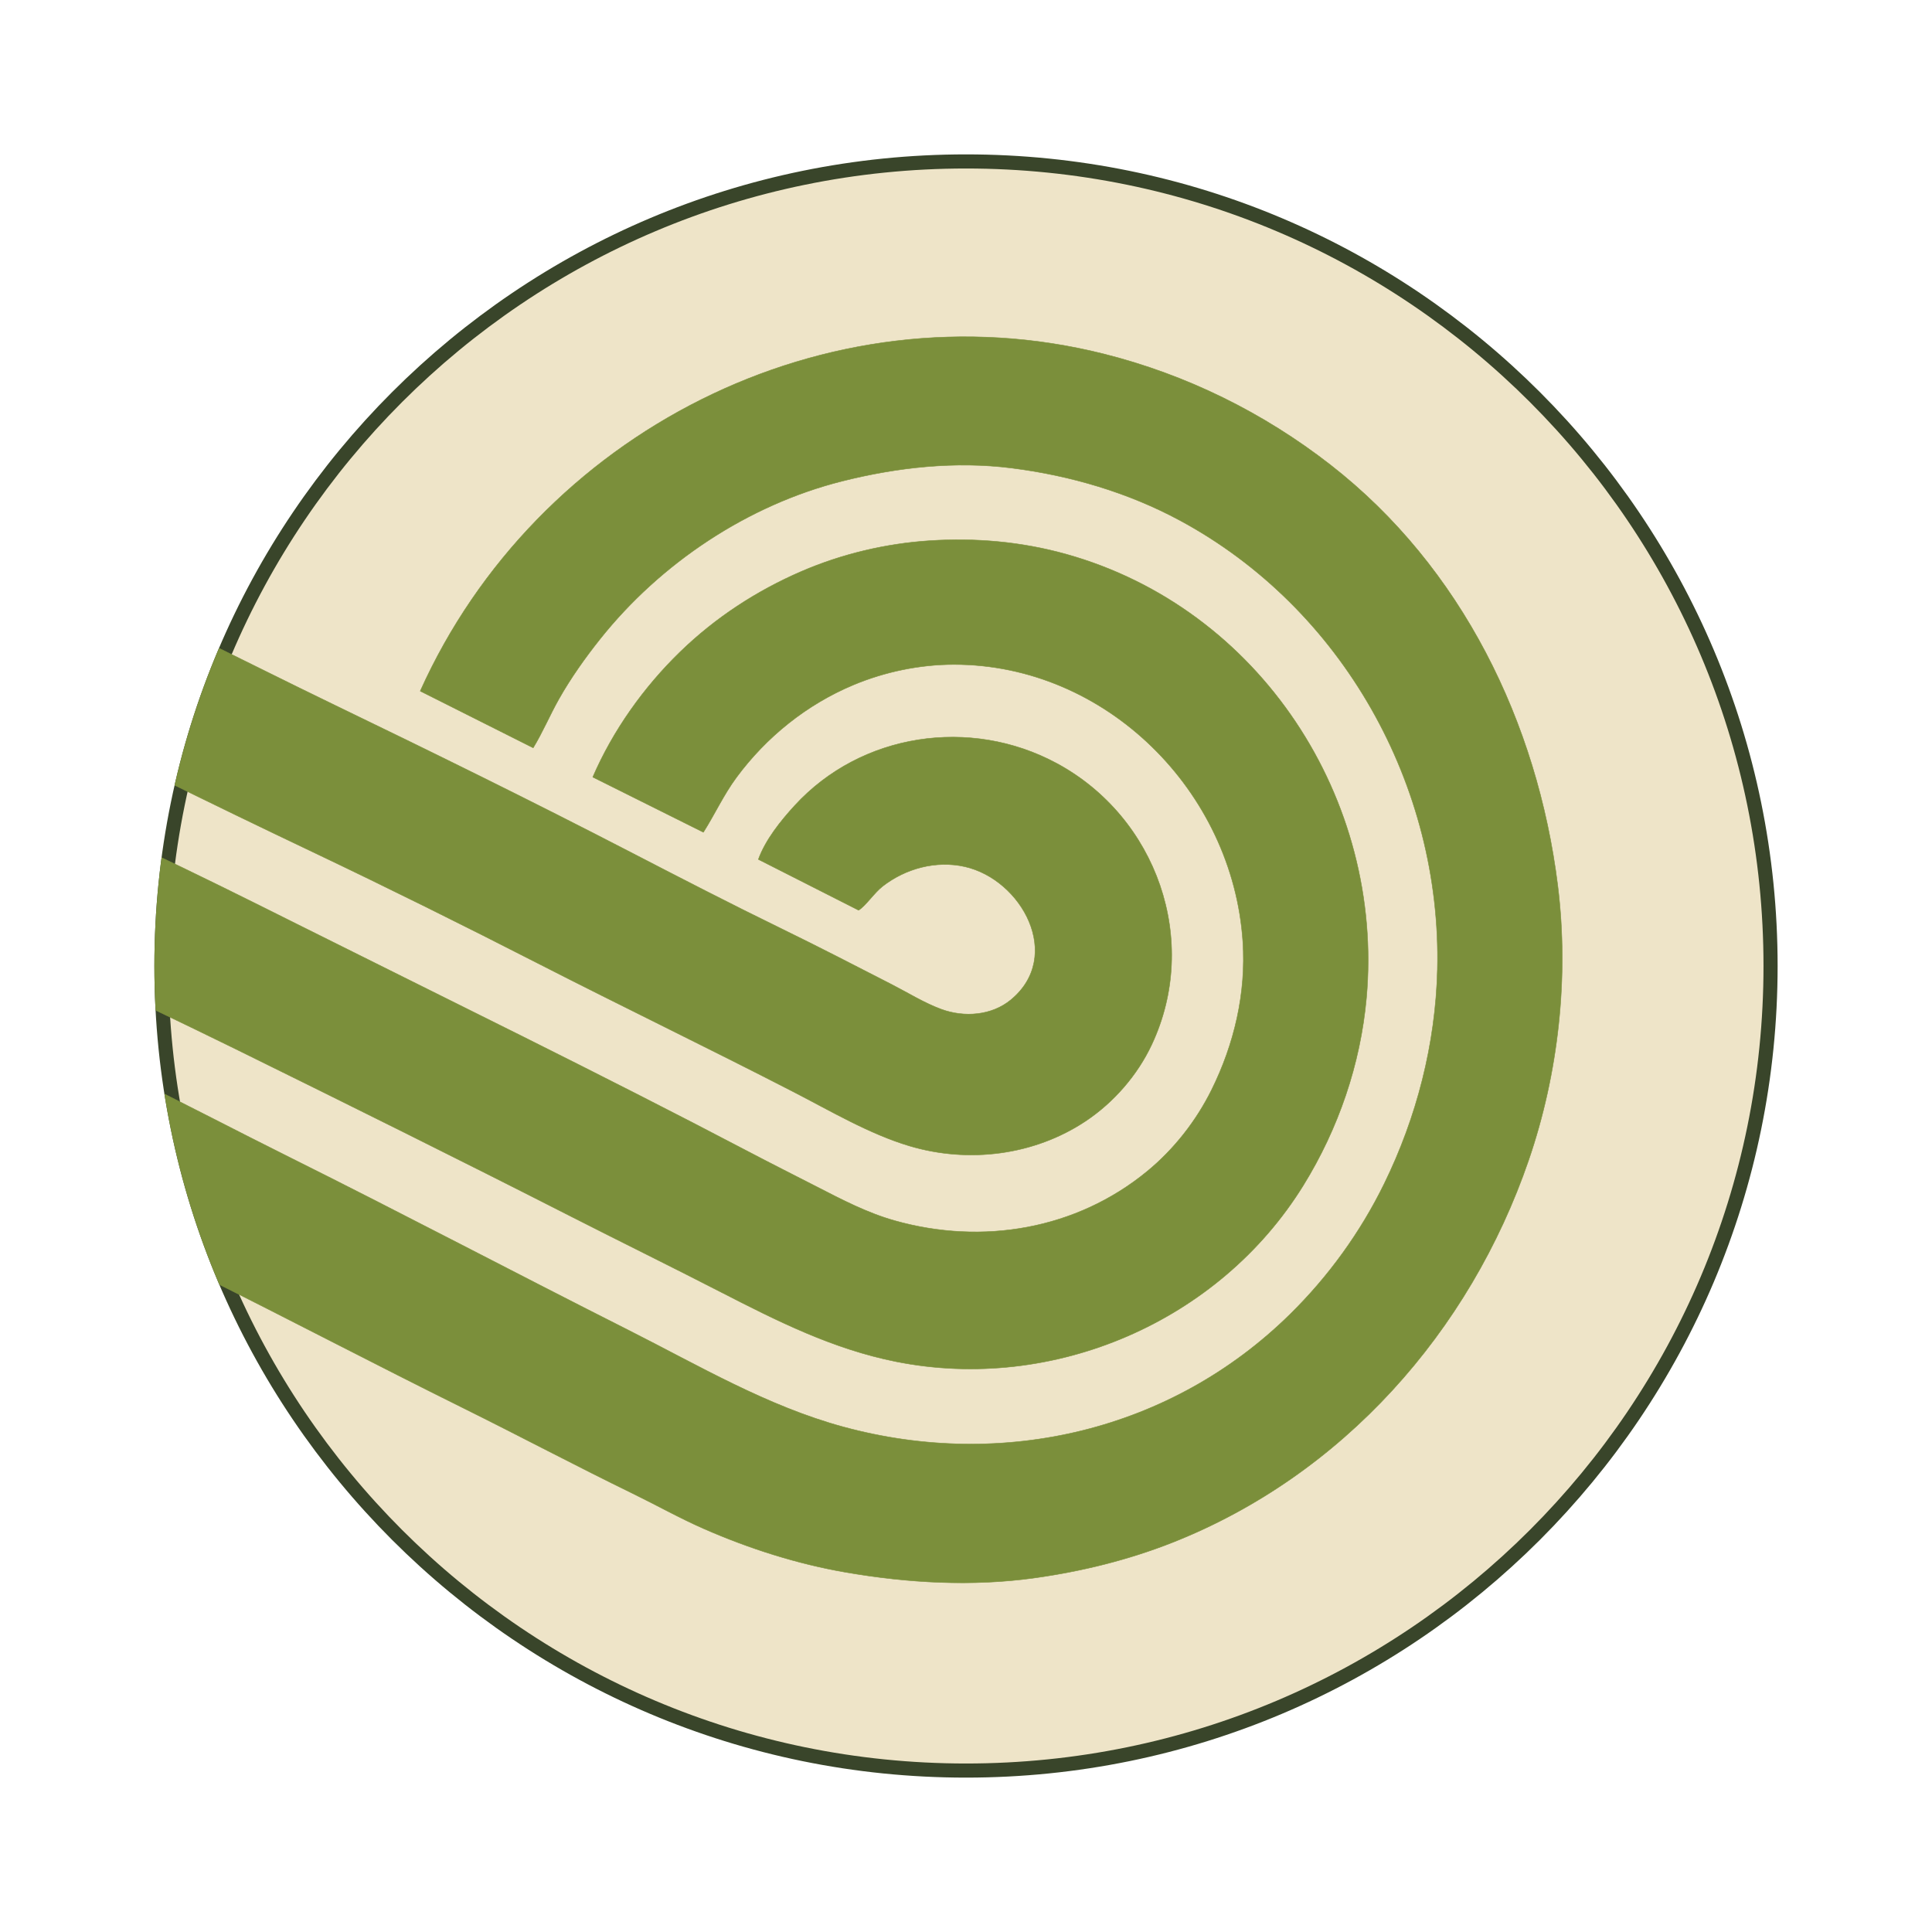
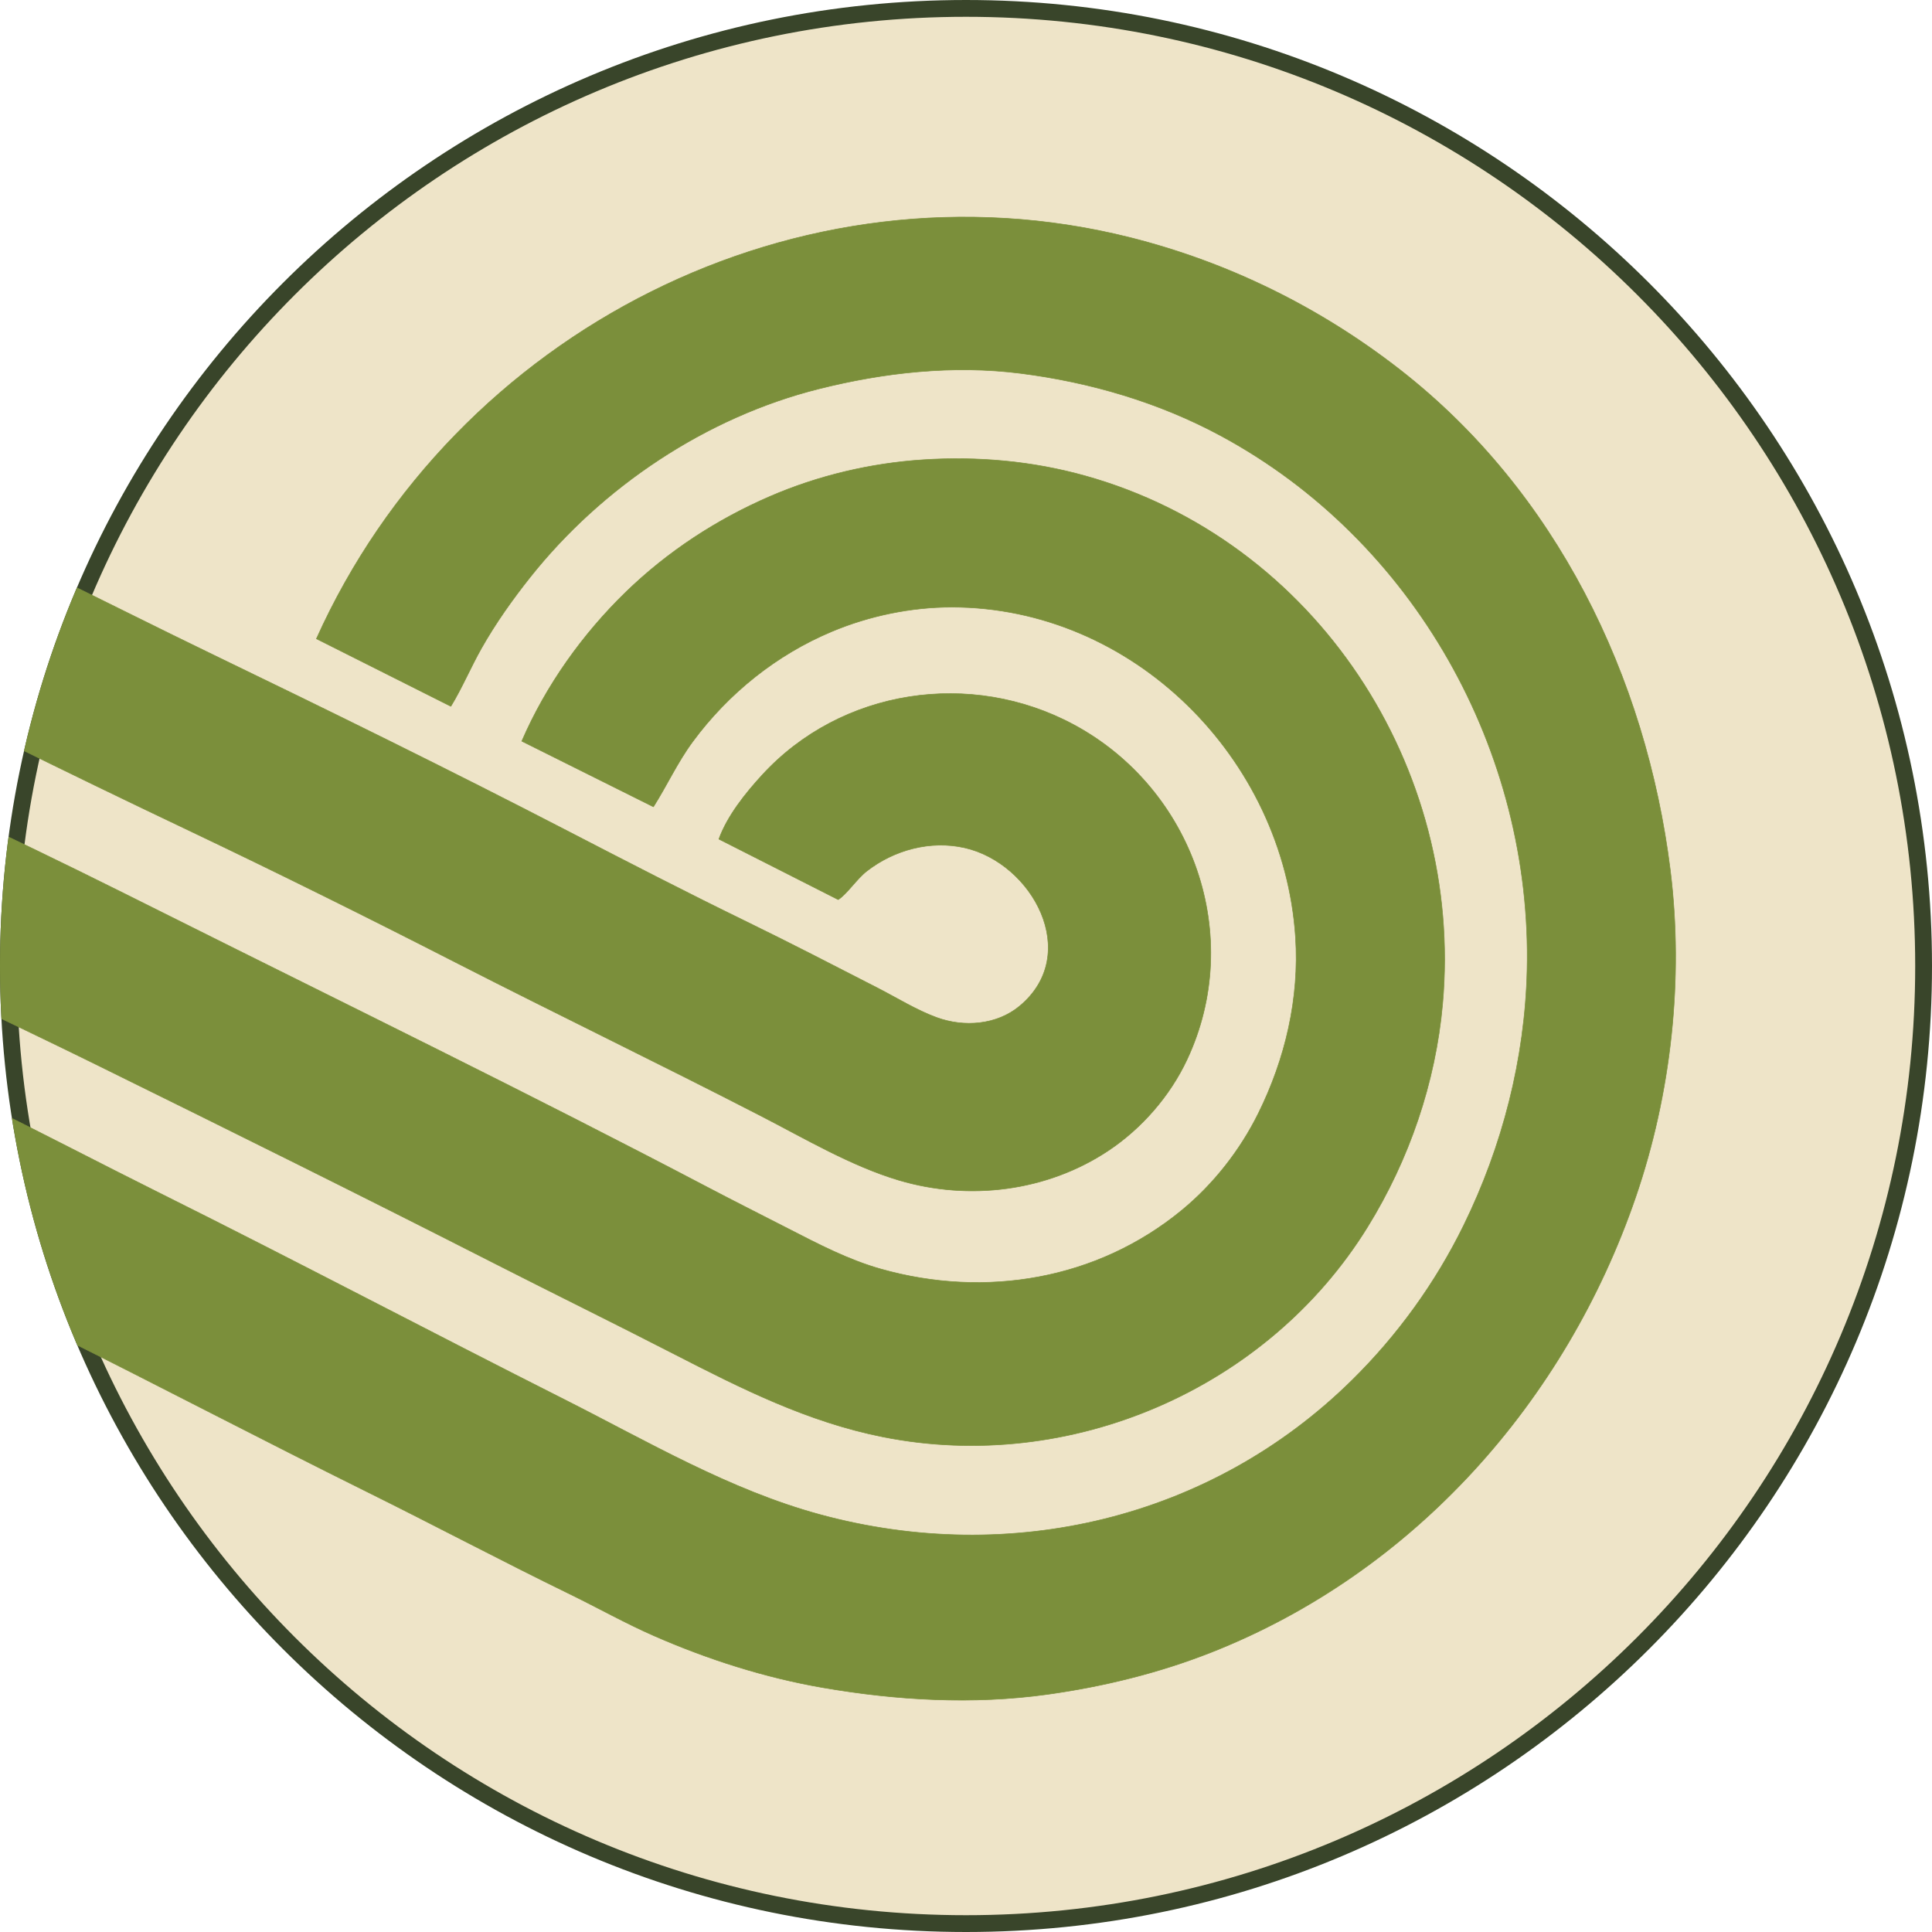
- <svg xmlns="http://www.w3.org/2000/svg" viewBox="0 0 1095 1095" width="1095" height="1095">
+ <svg xmlns="http://www.w3.org/2000/svg" viewBox="87.5 87.5 920 920" width="920" height="920">
  <defs>
    <clipPath id="badge">
      <circle cx="547.5" cy="547.5" r="460" />
    </clipPath>
  </defs>
  <circle cx="547.5" cy="547.5" r="456" fill="#EEE4C8" stroke="#39452A" stroke-width="8" />
  <path display="none" d="M547.5 67.5A480 480 0 1 1 547.5 1027.5A480 480 0 1 1 547.5 67.5ZM95.5 591.98C95.43 598.28 96.94 604.33 97.74 610.54C99.92 627.44 103.09 643.94 106.76 660.58C108.13 666.79 109.86 672.88 111.5 679.01C112.1 681.27 112.45 684.84 113.73 686.77C115.44 689.35 124.35 692.46 127.41 694.08C140.14 700.79 153.16 707.05 166.04 713.48C212.42 736.62 258.34 760.68 304.79 783.69C335.26 798.78 365.3 814.73 395.87 829.62C408.62 835.84 420.99 842.81 434 848.5C458.08 859.03 483.72 867.21 509.63 871.68C542.78 877.4 577.01 879.37 610.46 874.72C635.61 871.22 660.63 865.09 684.28 855.75C775.18 819.83 843.29 743.05 874.76 651.32C890.7 604.84 896.39 553.23 890.31 504.44C879.44 417.41 838.97 334.26 768.85 279.61C732.89 251.59 691.68 231.29 647.43 220.2C499.05 183.02 344.27 262.32 282.1 400.5C302.24 410.62 322.37 420.73 342.5 430.85C347.59 422.48 351.43 413.29 356.26 404.74C362.57 393.57 370.23 382.77 378.22 372.73C410.52 332.14 457.18 300.98 507.64 288.27C537.11 280.85 568.15 277.41 598.46 281.27C629.71 285.25 660.47 294.26 688.27 309.24C775.22 356.08 828.38 451.08 825.97 549.5C825 589.19 814.94 628.41 797.49 664.01C784.83 689.86 767.71 713.52 747.2 733.7C683.92 795.98 593.87 817.13 508.52 793.99C467.64 782.91 430.9 761.12 393.34 742.17C332.71 711.58 272.65 679.89 211.86 649.61C184.76 636.11 157.94 622.05 130.76 608.72C122.08 604.46 103.88 593.51 95.5 591.98ZM94.35 548.5C123.89 563.36 153.87 577.34 183.53 591.95C243.28 621.38 302.97 650.96 362.32 681.2C389.07 694.82 416.02 708.05 442.71 721.77C473.09 737.37 502.72 752.29 536.5 759.03C620.57 775.79 709.21 737.72 754.3 664.77C773.01 634.51 784.85 599.95 788.03 564.5C797.54 458.31 730.99 356.17 627.34 327.27C603.63 320.66 579.04 318.48 554.5 320.09C531.05 321.63 507.6 327.16 486 336.48C461.94 346.87 439.88 361.28 421.06 379.55C401.61 398.44 385.14 421.56 374.36 446.5C394.07 456.33 413.79 466.16 433.5 475.99C439.63 466.31 444.3 455.99 451.17 446.69C467.19 425 488.78 407.65 513.69 397.22C530.51 390.17 549.25 386.28 567.5 386.28C649.05 386.3 716.63 454.2 721.94 534.5C723.76 561.96 717.36 589.22 705.23 613.72C697.02 630.31 685.1 645.52 670.78 657.29C632.82 688.47 582.66 696.89 535.74 683.65C521 679.49 507.56 672.43 494.02 665.49C481.89 659.27 469.72 653.15 457.66 646.82C377.67 604.83 296.43 565.24 215.65 524.84C188.92 511.48 162.14 498.12 135.07 485.44C128.28 482.26 121.51 478.99 114.77 475.7C110.31 473.51 105.65 470.34 100.77 469.5C99.43 473.26 99.22 477.37 98.64 481.35C96.99 492.75 95.81 504.03 94.76 515.5C93.85 525.34 91.92 539.07 94.35 548.5ZM132.5 357.36C125.64 369.87 122.04 384.76 117.67 398.26C114.36 408.47 110.06 419.83 109.04 430.5C118.94 436.8 130.8 440.95 141.34 446.17C169.06 459.88 196.92 473.35 224.84 486.63C265.03 505.76 305 525.6 344.62 545.87C390.15 569.16 436.22 591.38 481.69 614.8C501.49 624.99 522.36 637.36 543.69 643.72C575.26 653.12 610.35 648.78 637.9 630.42C652.86 620.45 665.52 605.91 673.17 589.64C699.26 534.19 675.96 467.98 622.37 439.12C576.2 414.25 517.84 422.93 482.27 461.77C474.81 469.91 466.69 480.03 462.9 490.5C480.77 499.56 498.63 508.62 516.5 517.68C520.37 515.26 524.84 508.38 529.34 504.88C541.62 495.32 557.91 490.93 573.23 494.37C603.78 501.24 626.1 542.16 598 565.51C587.7 574.06 572.99 575.12 560.77 570.65C551.61 567.29 542.85 561.81 534.17 557.36C514.74 547.41 495.32 537.34 475.69 527.78C448.51 514.54 421.58 500.65 394.72 486.75C341.99 459.46 288.58 433.23 235.12 407.4C211.58 396.02 188.21 384.25 164.7 372.78C154.09 367.6 143.54 361.56 132.5 357.36Z" fill="#fefefe" fill-rule="evenodd" stroke="#fefefe" stroke-width="0.25" stroke-linejoin="round" />
  <g clip-path="url(#badge)">
    <path transform="translate(-60.85 -32.85) scale(1.06)" d="M95.5 591.98C103.88 593.51 122.08 604.46 130.76 608.72C157.94 622.05 184.76 636.11 211.86 649.61C272.65 679.89 332.71 711.58 393.34 742.17C430.9 761.12 467.64 782.91 508.52 793.99C593.87 817.13 683.92 795.98 747.2 733.7C767.71 713.52 784.83 689.86 797.49 664.01C814.94 628.41 825 589.19 825.97 549.5C828.38 451.08 775.22 356.08 688.27 309.24C660.47 294.26 629.71 285.25 598.46 281.27C568.15 277.41 537.11 280.85 507.64 288.27C457.18 300.98 410.52 332.14 378.22 372.73C370.23 382.77 362.57 393.57 356.26 404.74C351.43 413.29 347.59 422.48 342.5 430.85C322.37 420.73 302.24 410.62 282.1 400.5C344.27 262.32 499.05 183.02 647.43 220.2C691.68 231.29 732.89 251.59 768.85 279.61C838.97 334.26 879.44 417.41 890.31 504.44C896.39 553.23 890.7 604.84 874.76 651.32C843.29 743.05 775.18 819.83 684.28 855.75C660.63 865.09 635.61 871.22 610.46 874.72C577.01 879.37 542.78 877.4 509.63 871.68C483.72 867.21 458.08 859.03 434 848.5C420.99 842.81 408.62 835.84 395.87 829.62C365.3 814.73 335.26 798.78 304.79 783.69C258.34 760.68 212.42 736.62 166.04 713.48C153.16 707.05 140.14 700.79 127.41 694.08C124.35 692.46 115.44 689.35 113.73 686.77C112.45 684.84 112.1 681.27 111.5 679.01C109.86 672.88 108.13 666.79 106.76 660.58C103.09 643.94 99.92 627.44 97.74 610.54C96.94 604.33 95.43 598.28 95.5 591.98ZM94.35 548.5C91.92 539.07 93.85 525.34 94.76 515.5C95.81 504.03 96.99 492.75 98.64 481.35C99.22 477.37 99.43 473.26 100.77 469.5C105.65 470.34 110.31 473.51 114.77 475.7C121.51 478.99 128.28 482.26 135.07 485.44C162.14 498.12 188.92 511.48 215.65 524.84C296.43 565.24 377.67 604.83 457.66 646.82C469.72 653.15 481.89 659.27 494.02 665.49C507.56 672.43 521 679.49 535.74 683.65C582.66 696.89 632.82 688.47 670.78 657.29C685.1 645.52 697.02 630.31 705.23 613.72C717.36 589.22 723.76 561.96 721.94 534.5C716.63 454.2 649.05 386.3 567.5 386.28C549.25 386.28 530.51 390.17 513.69 397.22C488.78 407.65 467.19 425 451.17 446.69C444.3 455.99 439.63 466.31 433.5 475.99C413.79 466.16 394.07 456.33 374.36 446.5C385.14 421.56 401.61 398.44 421.06 379.55C439.88 361.28 461.94 346.87 486 336.48C507.6 327.16 531.05 321.63 554.5 320.09C579.04 318.48 603.63 320.66 627.34 327.27C730.99 356.17 797.54 458.31 788.03 564.5C784.85 599.95 773.01 634.51 754.3 664.77C709.21 737.72 620.57 775.79 536.5 759.03C502.72 752.29 473.09 737.37 442.71 721.77C416.02 708.05 389.07 694.82 362.32 681.2C302.97 650.96 243.28 621.38 183.53 591.95C153.87 577.34 123.89 563.36 94.35 548.5ZM132.5 357.36C143.54 361.56 154.09 367.6 164.7 372.78C188.21 384.25 211.58 396.02 235.12 407.4C288.58 433.23 341.99 459.46 394.72 486.75C421.58 500.65 448.51 514.54 475.69 527.78C495.32 537.34 514.74 547.41 534.17 557.36C542.85 561.81 551.61 567.29 560.77 570.65C572.99 575.12 587.7 574.06 598 565.51C626.1 542.16 603.78 501.24 573.23 494.37C557.91 490.93 541.62 495.32 529.34 504.88C524.84 508.38 520.37 515.26 516.5 517.68C498.63 508.62 480.77 499.56 462.9 490.5C466.69 480.03 474.81 469.91 482.27 461.77C517.84 422.93 576.2 414.25 622.37 439.12C675.96 467.98 699.26 534.19 673.17 589.64C665.52 605.91 652.86 620.45 637.9 630.42C610.35 648.78 575.26 653.12 543.69 643.72C522.36 637.36 501.49 624.99 481.69 614.8C436.22 591.38 390.15 569.16 344.62 545.87C305 525.6 265.03 505.76 224.84 486.63C196.92 473.35 169.06 459.88 141.34 446.17C130.8 440.95 118.94 436.8 109.04 430.5C110.06 419.83 114.36 408.47 117.67 398.26C122.04 384.76 125.64 369.87 132.5 357.36Z" fill="#7B8F3B" fill-rule="evenodd" stroke="#7B8F3B" stroke-width="0.25" stroke-linejoin="round" />
  </g>
</svg>
